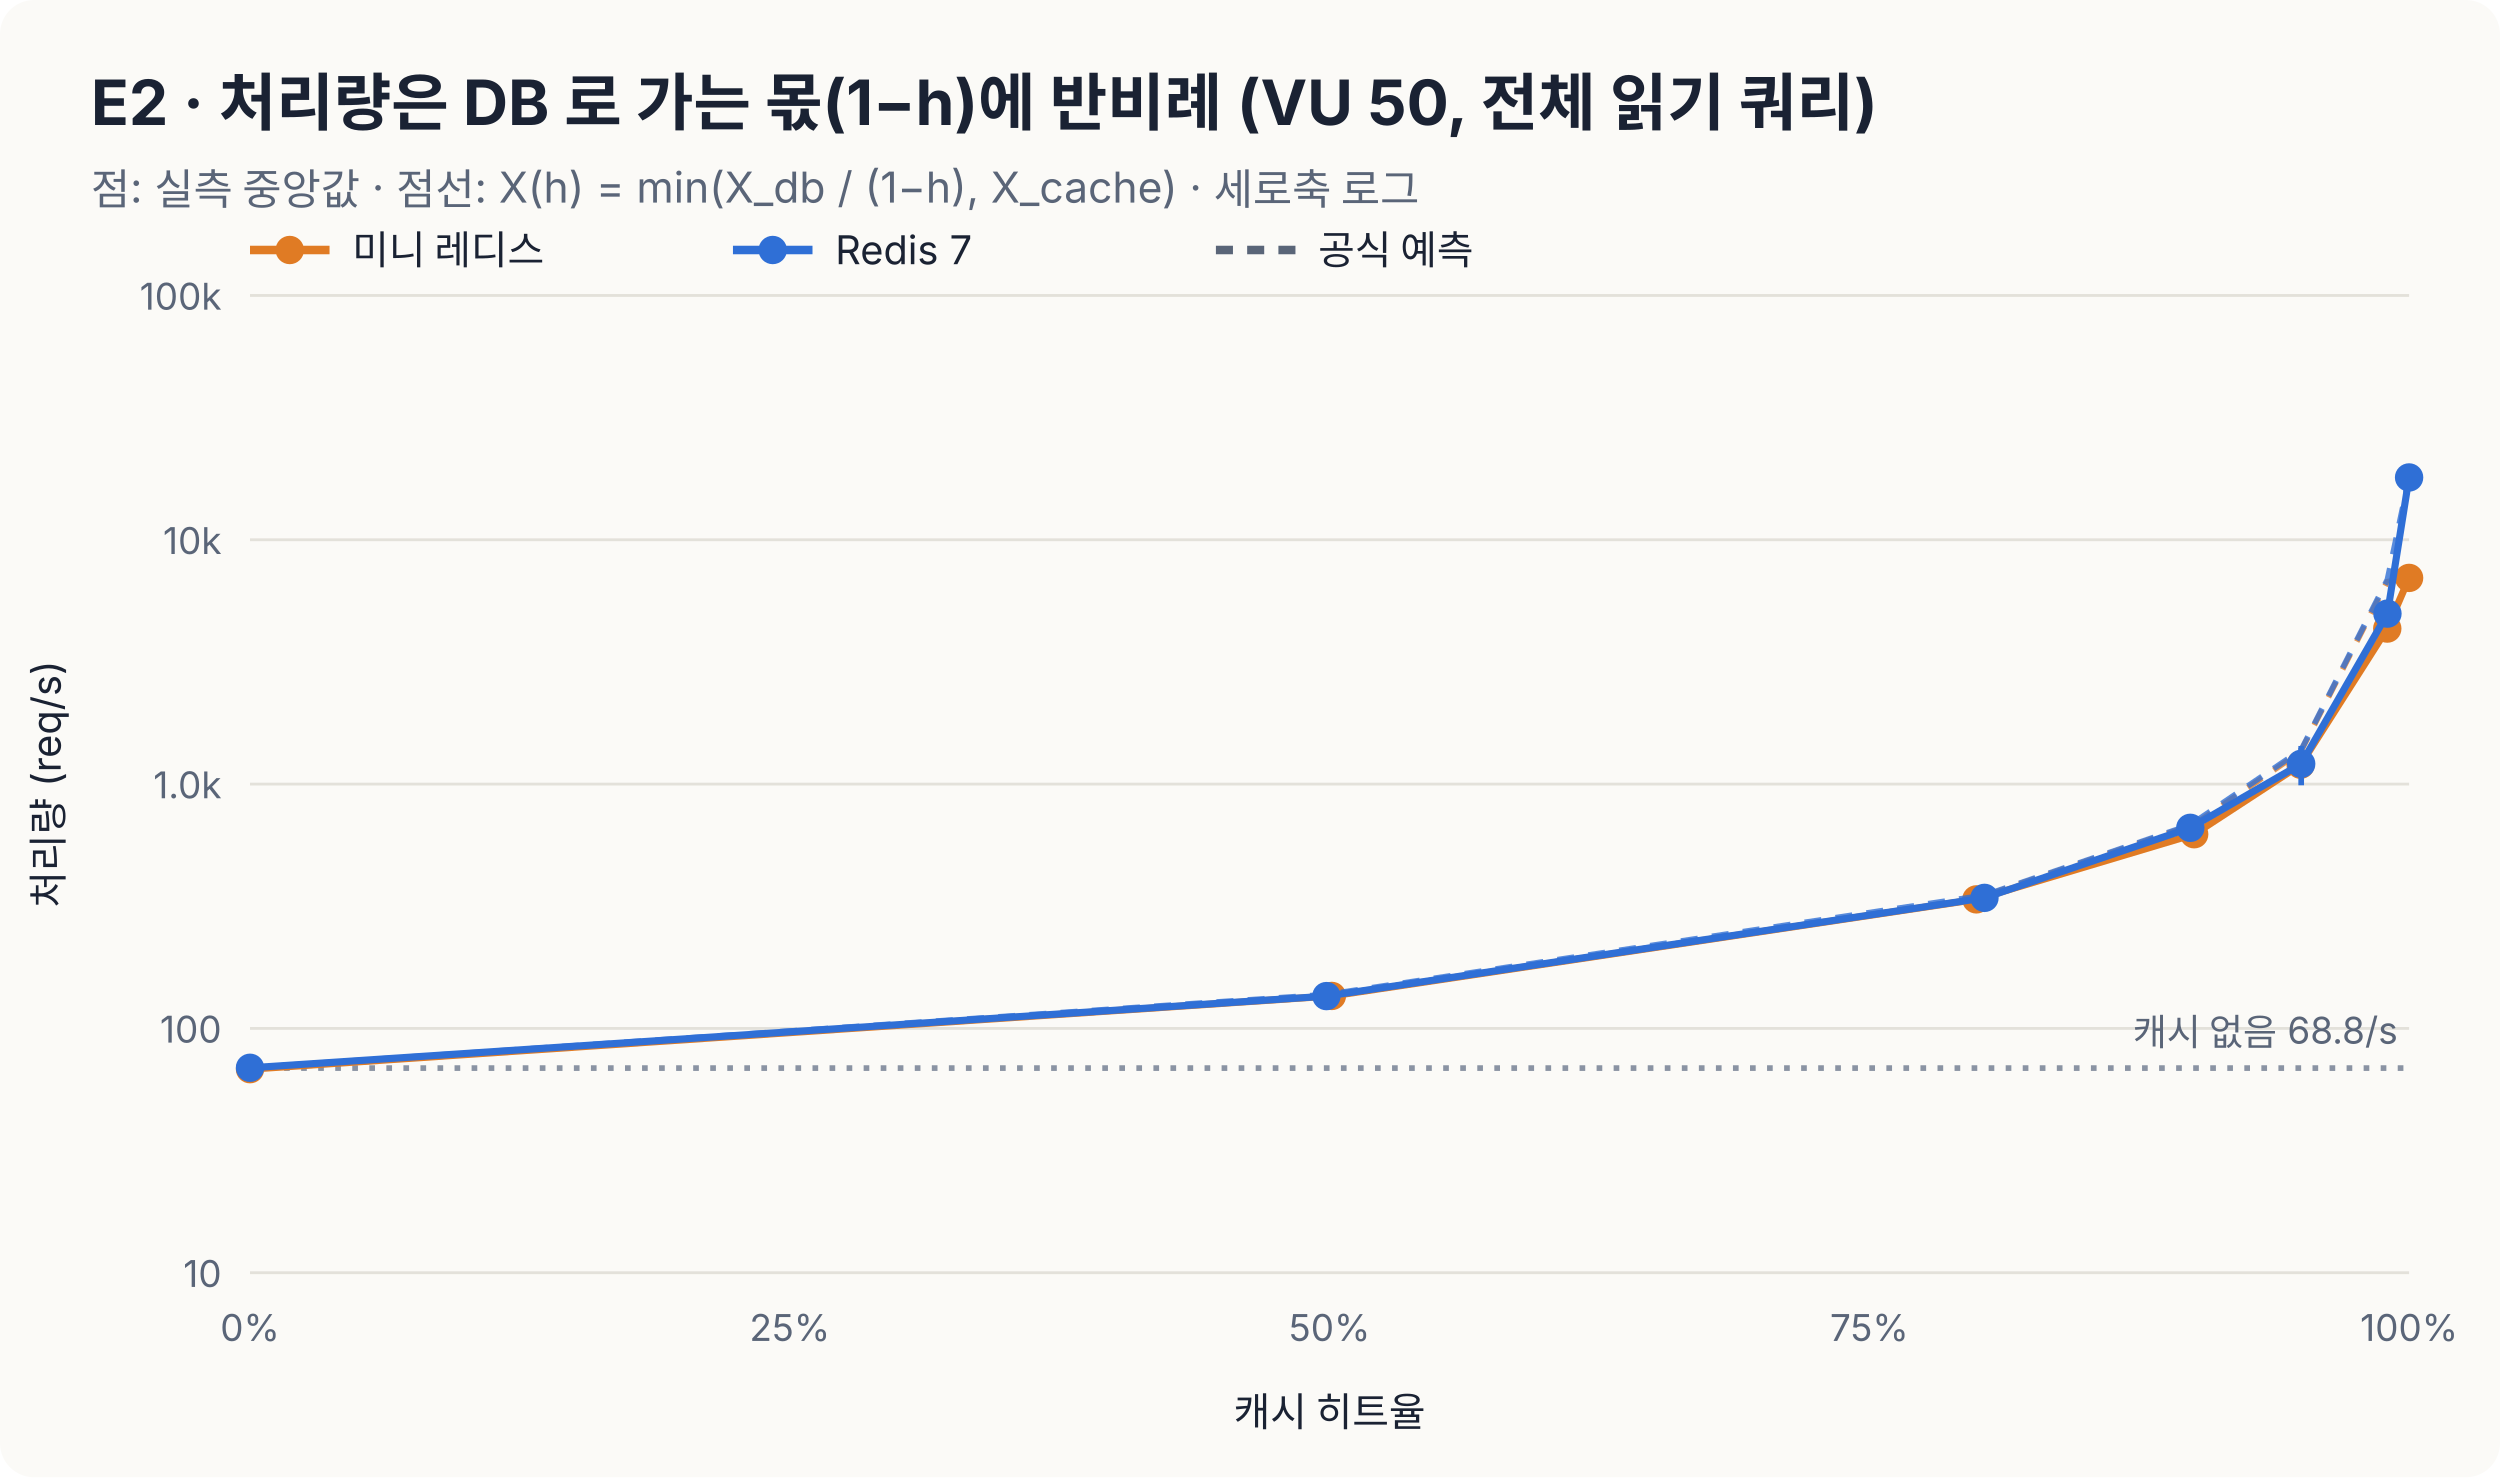
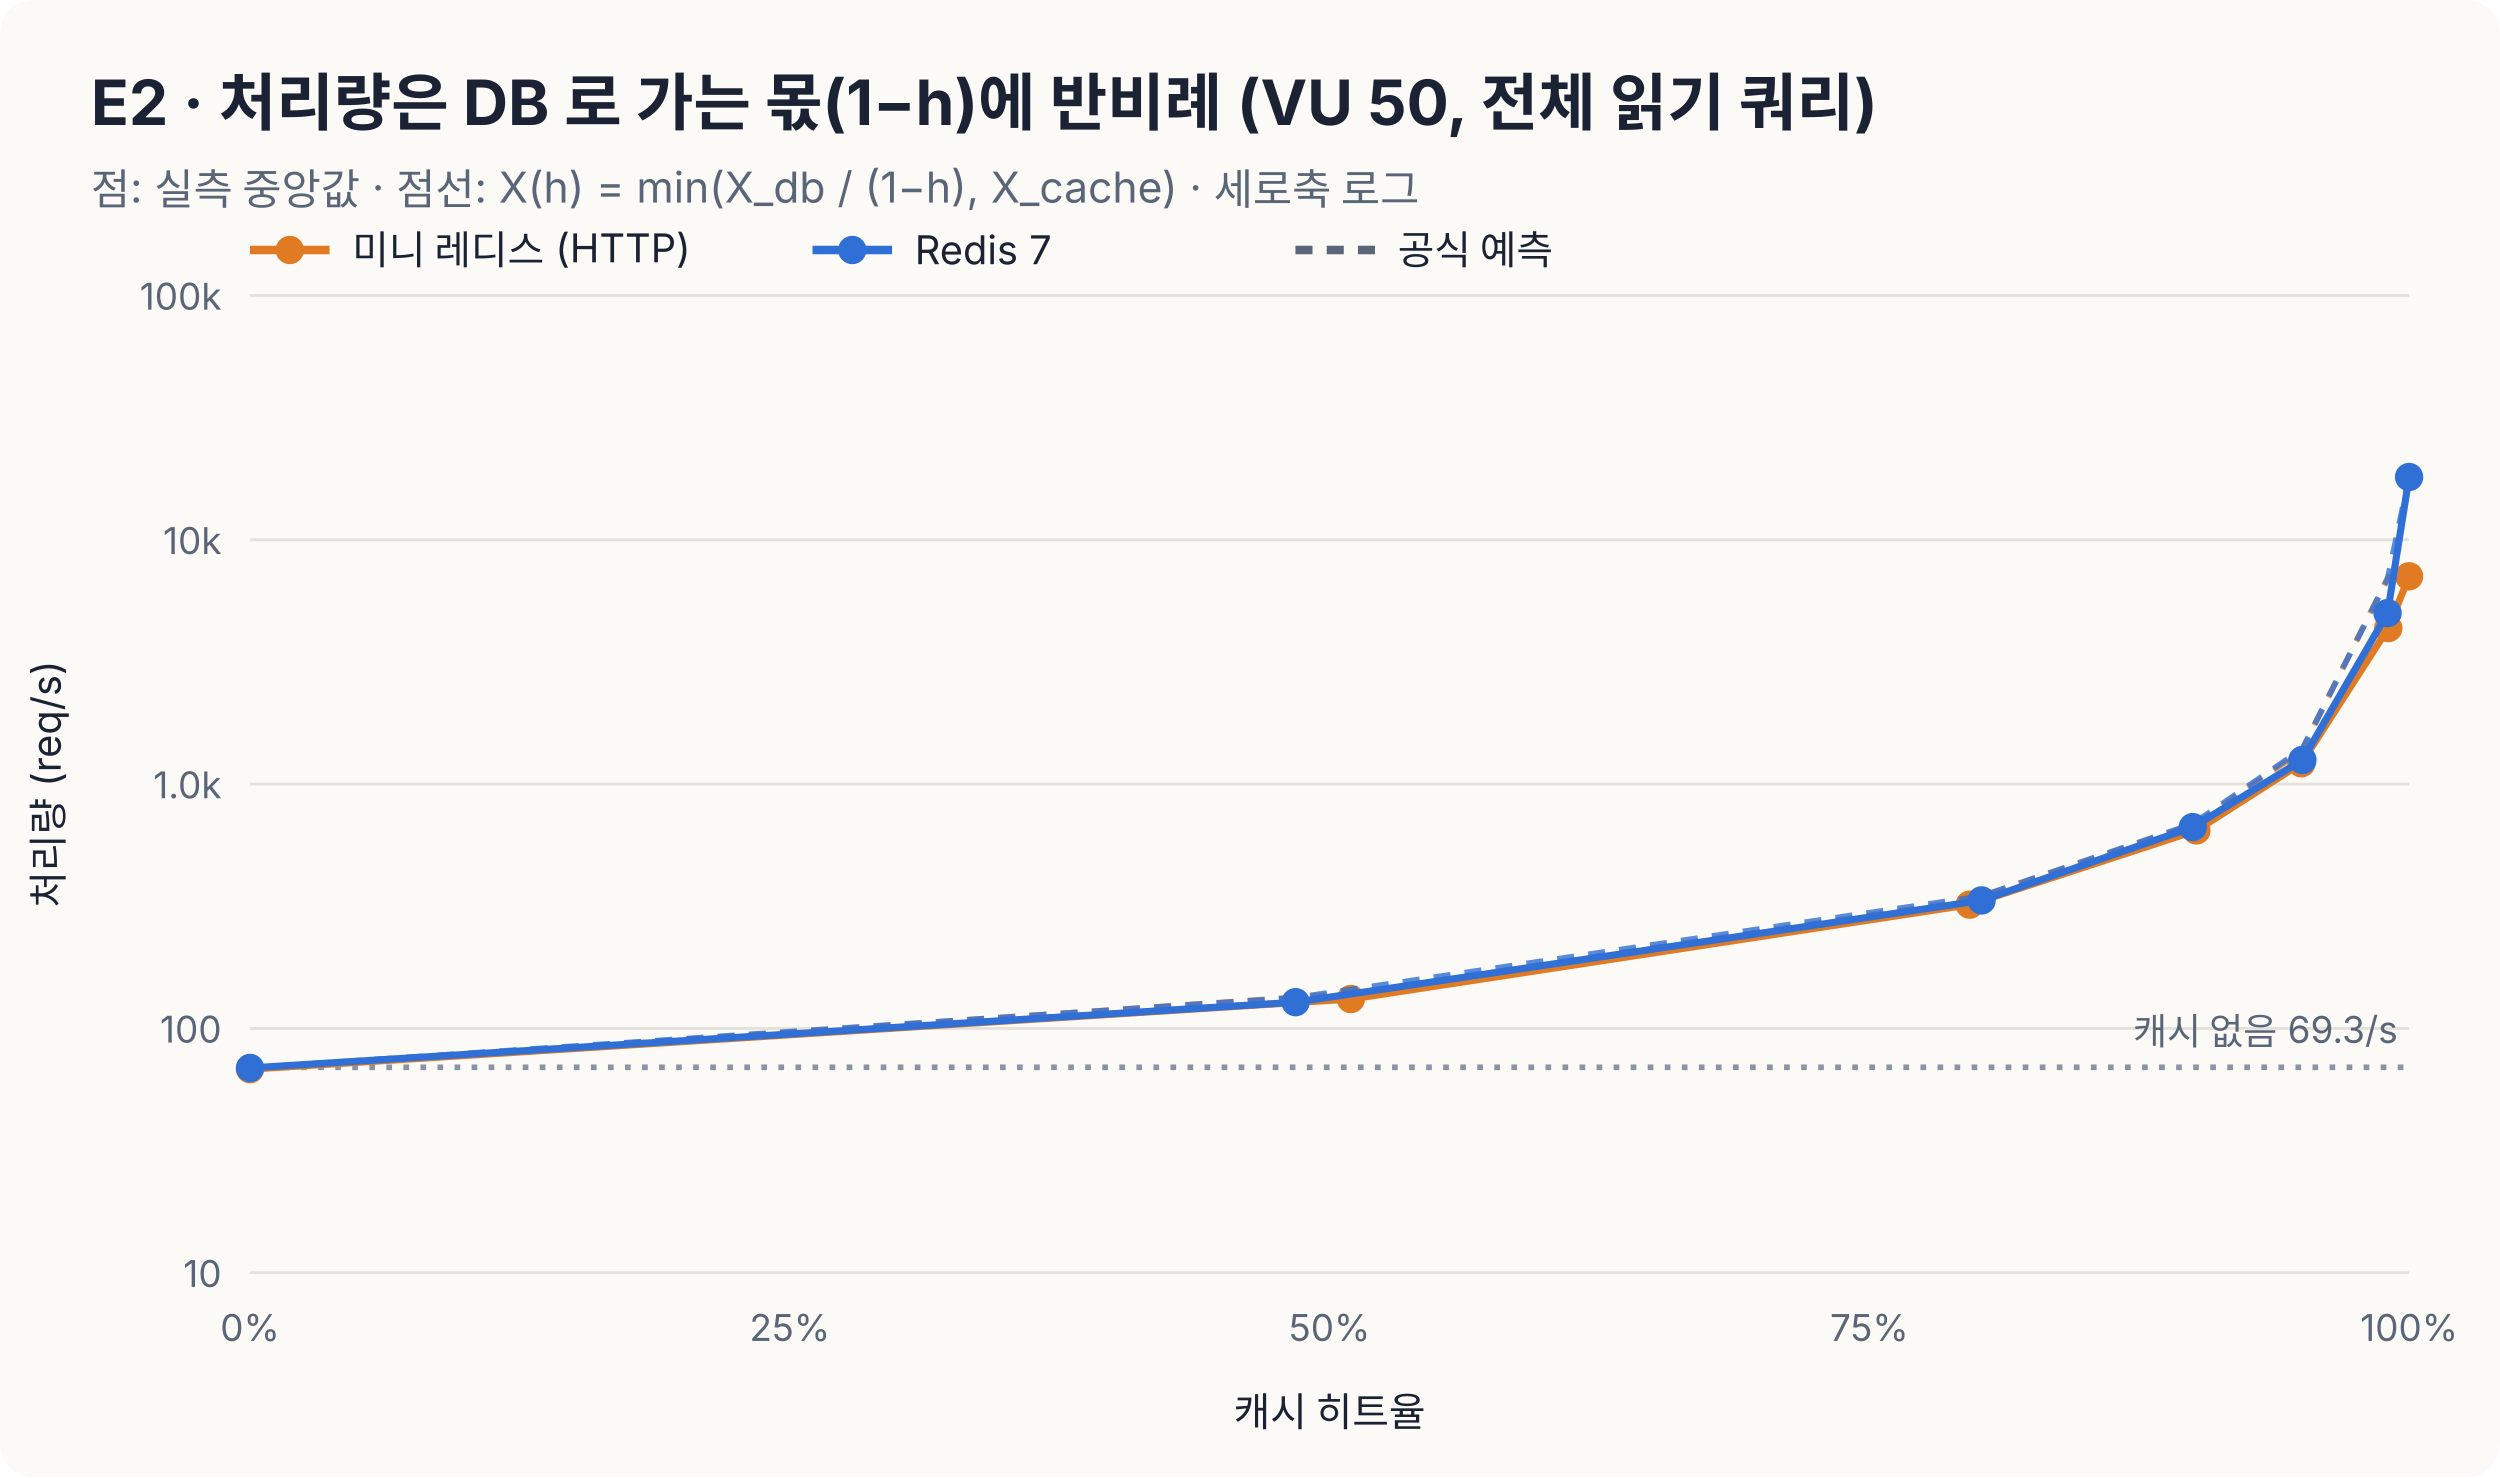
<svg xmlns="http://www.w3.org/2000/svg" viewBox="0 0 880 520" width="880" height="520" font-family="-apple-system, 'Segoe UI', 'Malgun Gothic', 'Apple SD Gothic Neo', sans-serif">
  <rect width="880" height="520" fill="#FBFAF7" rx="12" />
  <text x="32" y="44" font-size="22" font-weight="700" fill="#1A2233">E2 · 처리량은 DB 로 가는 몫(1−h)에 반비례 (VU 50, 전체 읽기 쿼리)</text>
  <text x="32" y="72" font-size="15" fill="#5A6578">점: 실측 중앙값 · 점선: X(h) = min(X_db / (1−h), X_cache) · 세로축 로그</text>
  <line x1="88" y1="448" x2="848" y2="448" stroke="#E3E1DA" />
  <text x="78" y="453" font-size="13" fill="#5A6578" text-anchor="end">10</text>
  <line x1="88" y1="362" x2="848" y2="362" stroke="#E3E1DA" />
  <text x="78" y="367" font-size="13" fill="#5A6578" text-anchor="end">100</text>
  <line x1="88" y1="276" x2="848" y2="276" stroke="#E3E1DA" />
  <text x="78" y="281" font-size="13" fill="#5A6578" text-anchor="end">1.0k</text>
  <line x1="88" y1="190" x2="848" y2="190" stroke="#E3E1DA" />
  <text x="78" y="195" font-size="13" fill="#5A6578" text-anchor="end">10k</text>
  <line x1="88" y1="104" x2="848" y2="104" stroke="#E3E1DA" />
  <text x="78" y="109" font-size="13" fill="#5A6578" text-anchor="end">100k</text>
  <text x="88" y="472" font-size="13" fill="#5A6578" text-anchor="middle">0%</text>
  <text x="278" y="472" font-size="13" fill="#5A6578" text-anchor="middle">25%</text>
  <text x="468" y="472" font-size="13" fill="#5A6578" text-anchor="middle">50%</text>
  <text x="658" y="472" font-size="13" fill="#5A6578" text-anchor="middle">75%</text>
  <text x="848" y="472" font-size="13" fill="#5A6578" text-anchor="middle">100%</text>
  <text x="468" y="502" font-size="14" fill="#1A2233" text-anchor="middle">캐시 히트율</text>
  <text x="22" y="276" font-size="14" fill="#1A2233" text-anchor="middle" transform="rotate(-90 22 276)">처리량 (req/s)</text>
-   <line x1="88" y1="375.967" x2="848" y2="375.967" stroke="#8A93A3" stroke-width="2" stroke-dasharray="2 4" />
-   <text x="844" y="367.967" font-size="13" fill="#5A6578" text-anchor="end">캐시 없음 68.8/s</text>
-   <polyline fill="none" stroke="#E07B24" stroke-width="2" stroke-dasharray="6 5" opacity="0.8" points="88,376.349 468.821,350.38 695.685,316.315 772.347,290.178 809.816,264.641 840.318,204.751 848,203.422" />
-   <polyline fill="none" stroke="#E07B24" stroke-width="2.5" points="88,376.349 468.821,350.571 695.685,316.58 772.347,293.65 809.816,269.184 840.318,221.259 848,203.422" />
-   <line x1="88" y1="376.905" x2="88" y2="375.801" stroke="#E07B24" stroke-width="2" />
+   <line x1="88" y1="375.697" x2="848" y2="375.697" stroke="#8A93A3" stroke-width="2" stroke-dasharray="2 4" />
+   <text x="844" y="367.697" font-size="13" fill="#5A6578" text-anchor="end">캐시 없음 69.3/s</text>
+   <polyline fill="none" stroke="#E07B24" stroke-width="2" stroke-dasharray="6 5" opacity="0.8" points="88,376.349 475.491,349.717 693.332,316.888 773.139,289.785 810.083,264.379 840.677,202.961 848,202.855" />
+   <polyline fill="none" stroke="#E07B24" stroke-width="2.5" points="88,376.349 475.491,351.659 693.332,318.446 773.139,292.311 810.083,268.674 840.677,221.088 848,202.855" />
+   <line x1="88" y1="378.12" x2="88" y2="374.659" stroke="#E07B24" stroke-width="2" />
  <circle cx="88" cy="376.349" r="5" fill="#E07B24" />
-   <line x1="468.821" y1="353.885" x2="468.821" y2="347.527" stroke="#E07B24" stroke-width="2" />
-   <circle cx="468.821" cy="350.571" r="5" fill="#E07B24" />
-   <line x1="695.685" y1="318.21" x2="695.685" y2="315.017" stroke="#E07B24" stroke-width="2" />
-   <circle cx="695.685" cy="316.58" r="5" fill="#E07B24" />
-   <line x1="772.347" y1="295.981" x2="772.347" y2="291.456" stroke="#E07B24" stroke-width="2" />
-   <circle cx="772.347" cy="293.65" r="5" fill="#E07B24" />
-   <line x1="809.816" y1="270.246" x2="809.816" y2="268.152" stroke="#E07B24" stroke-width="2" />
-   <circle cx="809.816" cy="269.184" r="5" fill="#E07B24" />
-   <line x1="840.318" y1="224.896" x2="840.318" y2="217.946" stroke="#E07B24" stroke-width="2" />
-   <circle cx="840.318" cy="221.259" r="5" fill="#E07B24" />
-   <line x1="848" y1="205.96" x2="848" y2="201.045" stroke="#E07B24" stroke-width="2" />
-   <circle cx="848" cy="203.422" r="5" fill="#E07B24" />
-   <polyline fill="none" stroke="#2F6FD6" stroke-width="2" stroke-dasharray="6 5" opacity="0.8" points="88,375.859 466.906,350.078 698.532,315.12 770.99,290.352 810.018,263.953 840.379,203.964 848,168.064" />
-   <polyline fill="none" stroke="#2F6FD6" stroke-width="2.5" points="88,375.859 466.906,350.626 698.532,316.052 770.99,291.395 810.018,268.862 840.379,215.995 848,168.064" />
-   <line x1="88" y1="376.224" x2="88" y2="375.498" stroke="#2F6FD6" stroke-width="2" />
-   <circle cx="88" cy="375.859" r="5" fill="#2F6FD6" />
-   <line x1="466.906" y1="352.186" x2="466.906" y2="349.128" stroke="#2F6FD6" stroke-width="2" />
-   <circle cx="466.906" cy="350.626" r="5" fill="#2F6FD6" />
-   <line x1="698.532" y1="317.695" x2="698.532" y2="314.478" stroke="#2F6FD6" stroke-width="2" />
-   <circle cx="698.532" cy="316.052" r="5" fill="#2F6FD6" />
-   <line x1="770.99" y1="292.582" x2="770.99" y2="290.244" stroke="#2F6FD6" stroke-width="2" />
-   <circle cx="770.99" cy="291.395" r="5" fill="#2F6FD6" />
-   <line x1="810.018" y1="276.423" x2="810.018" y2="262.577" stroke="#2F6FD6" stroke-width="2" />
-   <circle cx="810.018" cy="268.862" r="5" fill="#2F6FD6" />
-   <line x1="840.379" y1="218.803" x2="840.379" y2="213.383" stroke="#2F6FD6" stroke-width="2" />
-   <circle cx="840.379" cy="215.995" r="5" fill="#2F6FD6" />
-   <line x1="848" y1="171.28" x2="848" y2="165.103" stroke="#2F6FD6" stroke-width="2" />
-   <circle cx="848" cy="168.064" r="5" fill="#2F6FD6" />
+   <line x1="475.491" y1="353.846" x2="475.491" y2="349.593" stroke="#E07B24" stroke-width="2" />
+   <circle cx="475.491" cy="351.659" r="5" fill="#E07B24" />
+   <line x1="693.332" y1="321.841" x2="693.332" y2="315.335" stroke="#E07B24" stroke-width="2" />
+   <circle cx="693.332" cy="318.446" r="5" fill="#E07B24" />
+   <line x1="773.139" y1="294.452" x2="773.139" y2="290.287" stroke="#E07B24" stroke-width="2" />
+   <circle cx="773.139" cy="292.311" r="5" fill="#E07B24" />
+   <line x1="810.083" y1="271.534" x2="810.083" y2="266.018" stroke="#E07B24" stroke-width="2" />
+   <circle cx="810.083" cy="268.674" r="5" fill="#E07B24" />
+   <line x1="840.677" y1="224.554" x2="840.677" y2="217.916" stroke="#E07B24" stroke-width="2" />
+   <circle cx="840.677" cy="221.088" r="5" fill="#E07B24" />
+   <line x1="848" y1="204.661" x2="848" y2="201.132" stroke="#E07B24" stroke-width="2" />
+   <circle cx="848" cy="202.855" r="5" fill="#E07B24" />
+   <polyline fill="none" stroke="#2F6FD6" stroke-width="2" stroke-dasharray="6 5" opacity="0.8" points="88,375.913 456.036,351.182 697.524,315.425 771.85,289.987 810.456,263.573 840.414,203.845 848,167.908" />
+   <polyline fill="none" stroke="#2F6FD6" stroke-width="2.5" points="88,375.913 456.036,352.765 697.524,316.952 771.85,291.142 810.456,267.521 840.414,215.818 848,167.908" />
+   <line x1="88" y1="376.278" x2="88" y2="375.552" stroke="#2F6FD6" stroke-width="2" />
+   <circle cx="88" cy="375.913" r="5" fill="#2F6FD6" />
+   <line x1="456.036" y1="355.755" x2="456.036" y2="349.997" stroke="#2F6FD6" stroke-width="2" />
+   <circle cx="456.036" cy="352.765" r="5" fill="#2F6FD6" />
+   <line x1="697.524" y1="319.149" x2="697.524" y2="314.877" stroke="#2F6FD6" stroke-width="2" />
+   <circle cx="697.524" cy="316.952" r="5" fill="#2F6FD6" />
+   <line x1="771.85" y1="293.874" x2="771.85" y2="288.597" stroke="#2F6FD6" stroke-width="2" />
+   <circle cx="771.85" cy="291.142" r="5" fill="#2F6FD6" />
+   <line x1="810.456" y1="271.107" x2="810.456" y2="264.249" stroke="#2F6FD6" stroke-width="2" />
+   <circle cx="810.456" cy="267.521" r="5" fill="#2F6FD6" />
+   <line x1="840.414" y1="216.715" x2="840.414" y2="214.942" stroke="#2F6FD6" stroke-width="2" />
+   <circle cx="840.414" cy="215.818" r="5" fill="#2F6FD6" />
+   <line x1="848" y1="169.37" x2="848" y2="166.502" stroke="#2F6FD6" stroke-width="2" />
+   <circle cx="848" cy="167.908" r="5" fill="#2F6FD6" />
  <line x1="88" y1="88" x2="116" y2="88" stroke="#E07B24" stroke-width="3" />
  <circle cx="102" cy="88" r="5" fill="#E07B24" />
-   <text x="124" y="93" font-size="14" fill="#1A2233">미니 레디스</text>
-   <line x1="258" y1="88" x2="286" y2="88" stroke="#2F6FD6" stroke-width="3" />
-   <circle cx="272" cy="88" r="5" fill="#2F6FD6" />
-   <text x="294" y="93" font-size="14" fill="#1A2233">Redis 7</text>
-   <line x1="428" y1="88" x2="456" y2="88" stroke="#5A6578" stroke-width="3" stroke-dasharray="6 5" />
-   <text x="464" y="93" font-size="14" fill="#1A2233">공식 예측</text>
+   <text x="124" y="93" font-size="14" fill="#1A2233">미니 레디스 (HTTP)</text>
+   <line x1="286" y1="88" x2="314" y2="88" stroke="#2F6FD6" stroke-width="3" />
+   <circle cx="300" cy="88" r="5" fill="#2F6FD6" />
+   <text x="322" y="93" font-size="14" fill="#1A2233">Redis 7</text>
+   <line x1="456" y1="88" x2="484" y2="88" stroke="#5A6578" stroke-width="3" stroke-dasharray="6 5" />
+   <text x="492" y="93" font-size="14" fill="#1A2233">공식 예측</text>
</svg>
